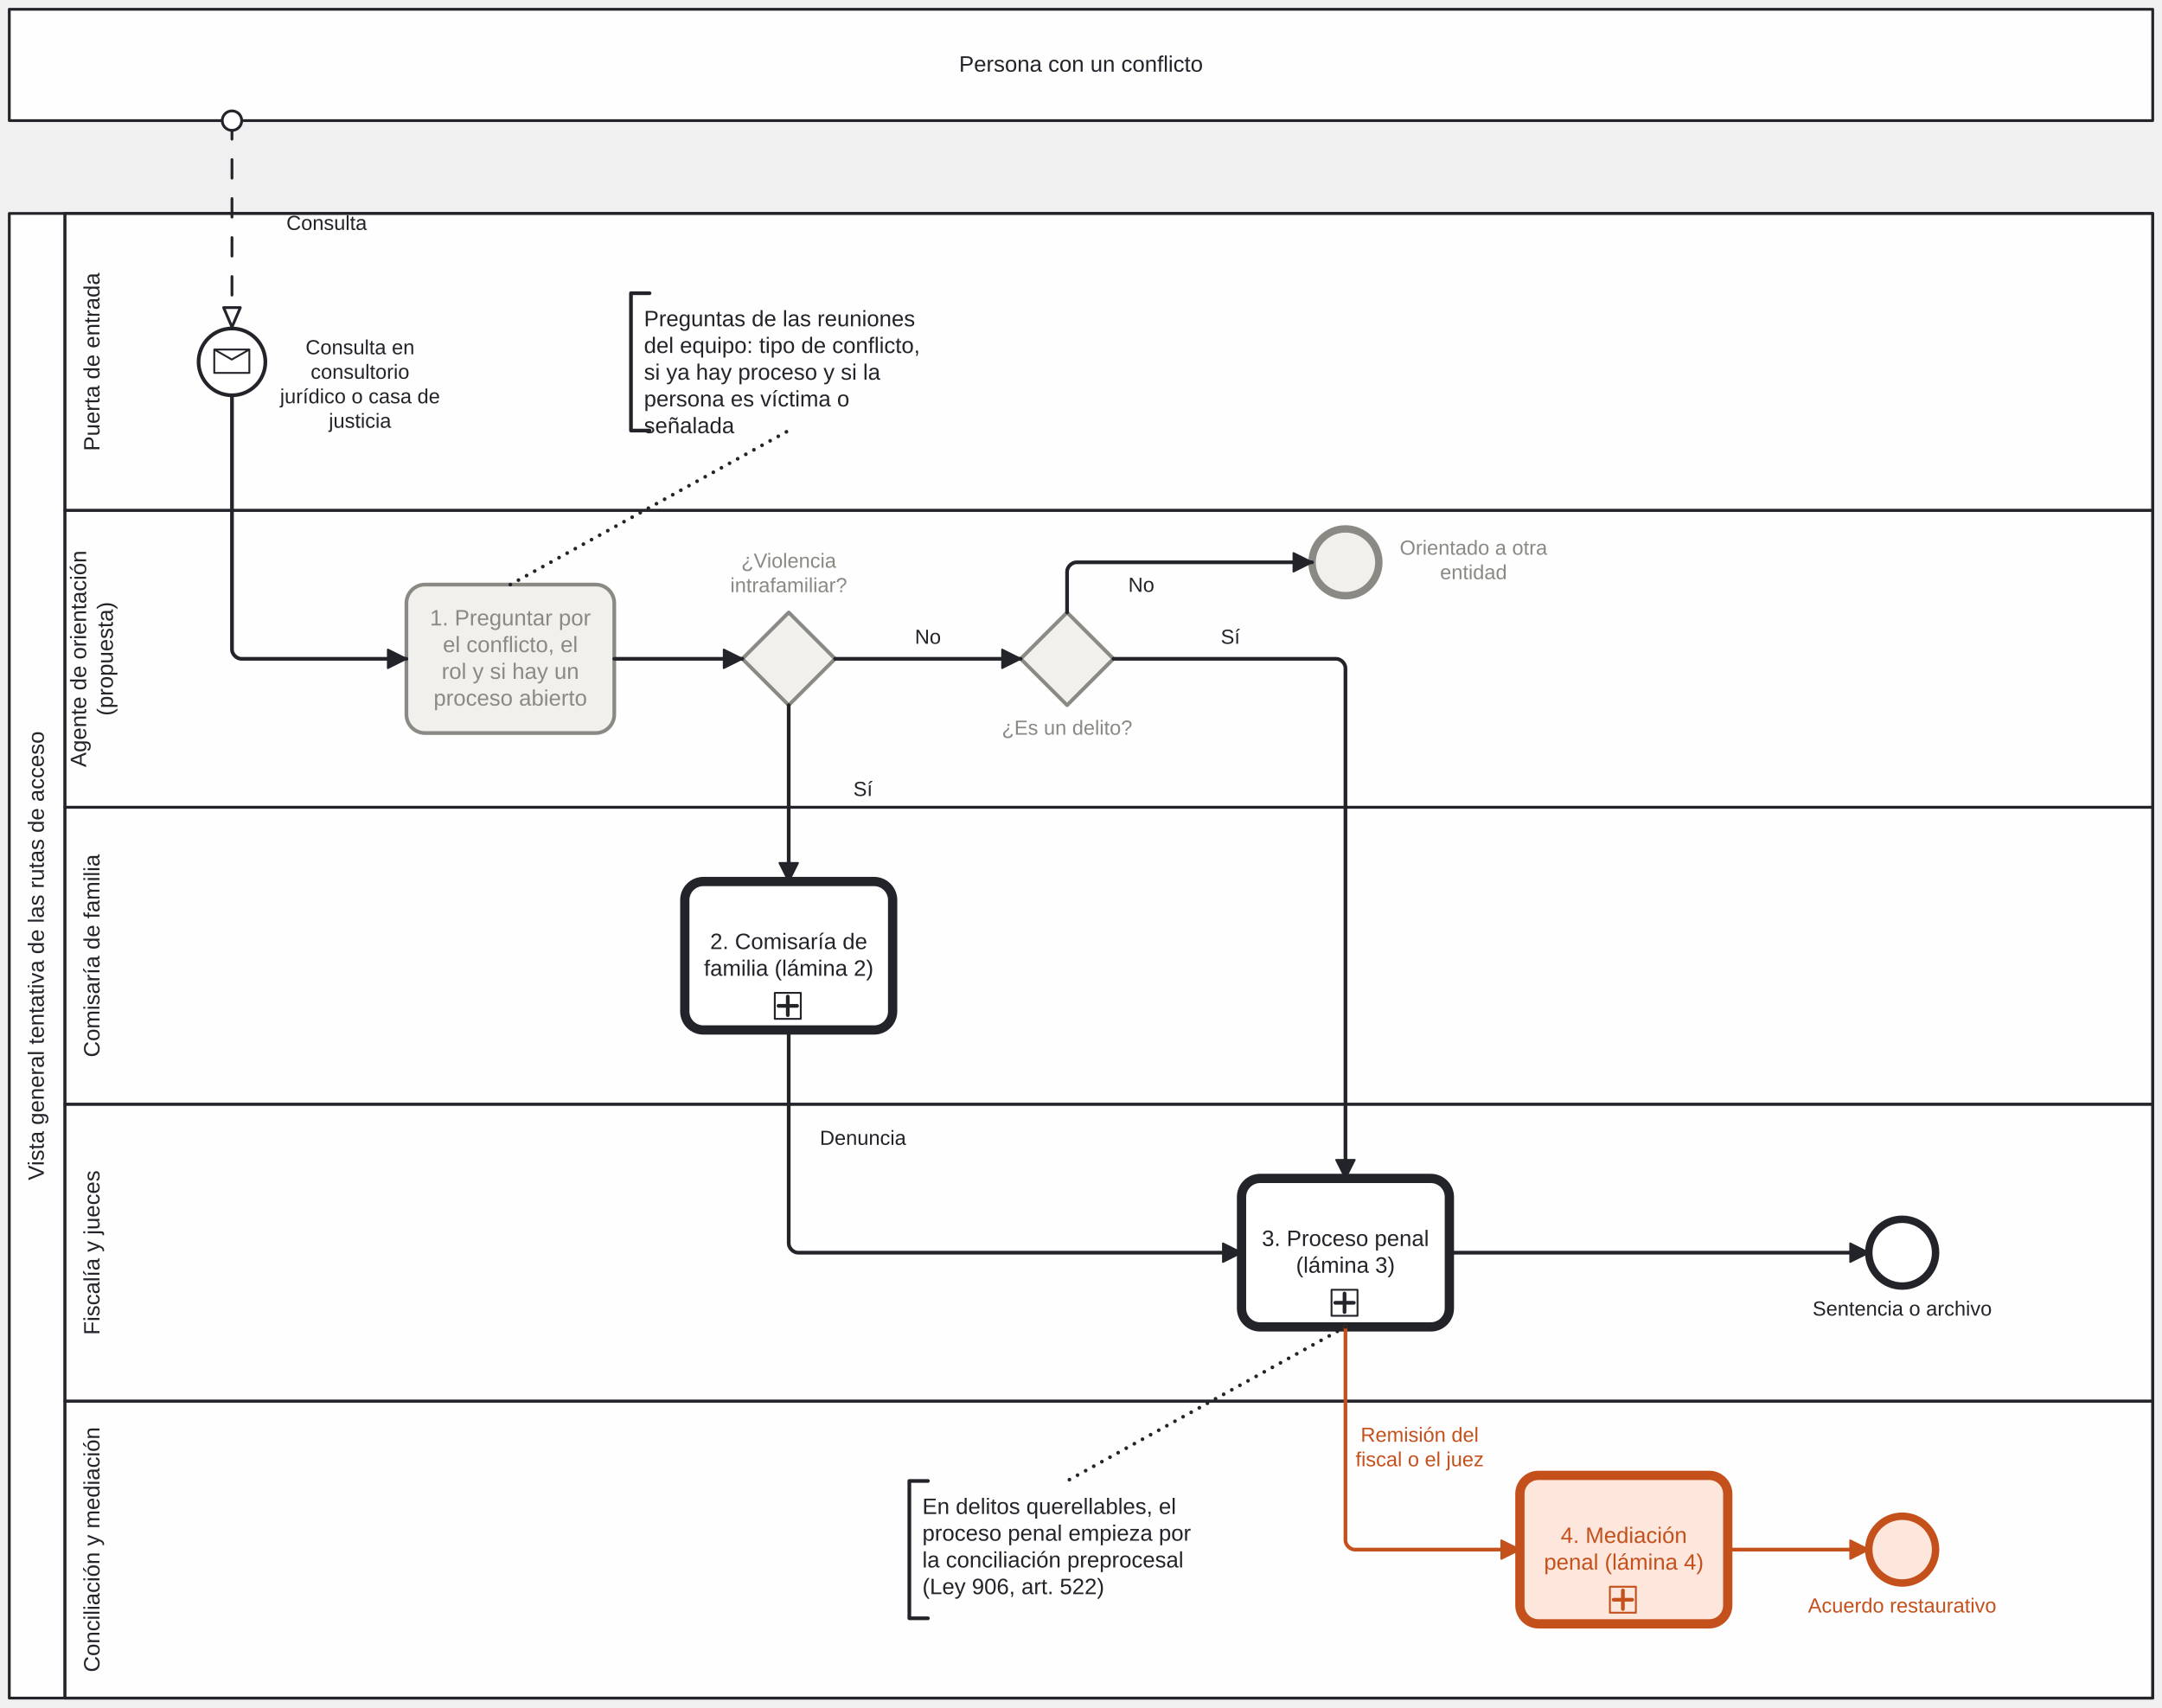
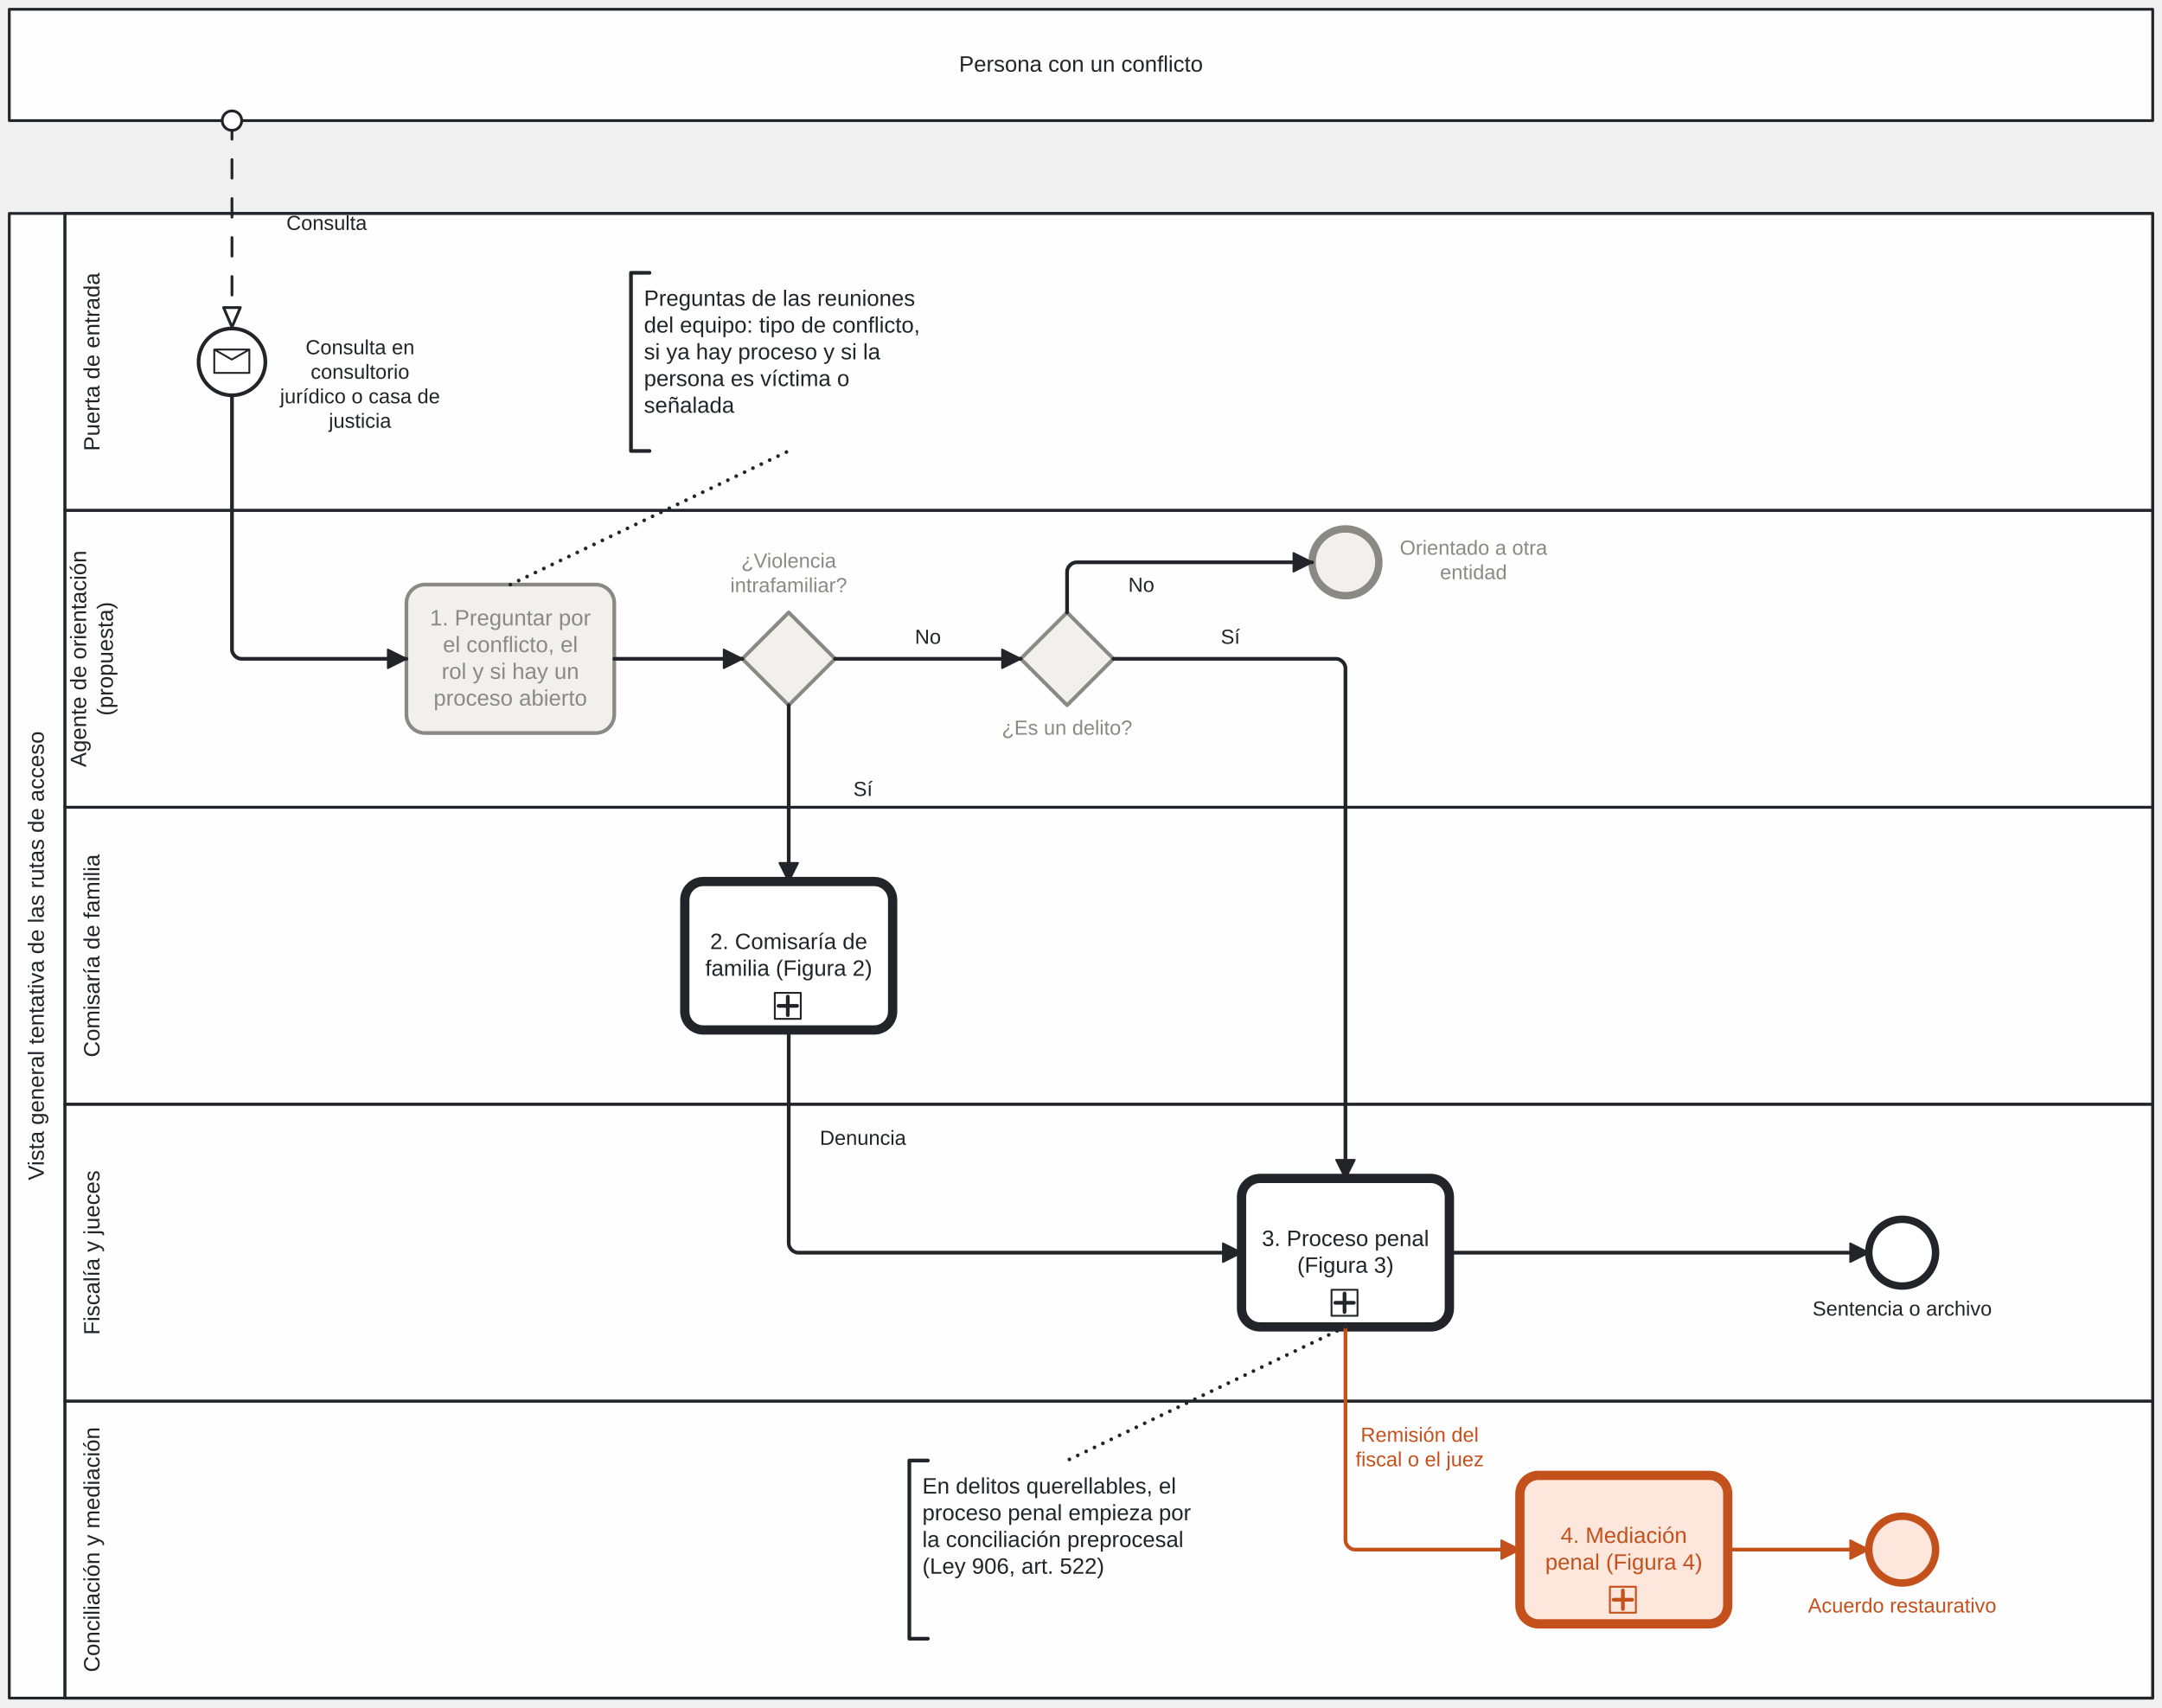
<svg xmlns="http://www.w3.org/2000/svg" width="1165" height="920" viewBox="-5 -5 1165 920" version="1.1">
  <g class="djs-group">
    <g class="djs-element djs-shape" data-element-id="pool_p_vista_general" style="display: block;" transform="matrix(1 0 0 1 0 110)">
      <g class="djs-visual">
        <rect x="0" y="0" width="1155" height="800" rx="0" ry="0" style="stroke-linecap: round; stroke-linejoin: round; stroke: rgb(34, 36, 42); stroke-width: 1.5px; fill: white; fill-opacity: 0.95;" />
        <path style="fill: none; stroke-linecap: round; stroke-linejoin: round; stroke: rgb(34, 36, 42); stroke-width: 1.5px;" d="M30,0L30,800" />
        <text lineHeight="1.2" class="djs-label" style="font-family: Arial, sans-serif; font-size: 12px; font-weight: normal; fill: rgb(34, 36, 42);" transform="matrix(-1.83697e-16 -1 1 -1.83697e-16 0 800)">
          <tspan x="279.036" y="18.6">Vista general tentativa de las rutas de acceso</tspan>
        </text>
      </g>
      <rect class="djs-hit djs-hit-all" x="0" y="0" width="1155" height="800" style="fill: none; stroke-opacity: 0; stroke: white; stroke-width: 15px;" />
    </g>
    <g class="djs-children">
      <g class="djs-group">
        <g class="djs-element djs-shape" data-element-id="lane_con" style="display: block;" transform="matrix(1 0 0 1 30 750)">
          <g class="djs-visual">
            <rect x="0" y="0" width="1125" height="160" rx="0" ry="0" style="stroke-linecap: round; stroke-linejoin: round; stroke: rgb(34, 36, 42); stroke-width: 1.5px; fill: white; fill-opacity: 0.25;" />
            <text lineHeight="1.2" class="djs-label" style="font-family: Arial, sans-serif; font-size: 12px; font-weight: normal; fill: rgb(34, 36, 42);" transform="matrix(-1.83697e-16 -1 1 -1.83697e-16 0 160)">
              <tspan x="13.968" y="18.6">Conciliación y mediación</tspan>
            </text>
          </g>
          <rect class="djs-hit djs-hit-all" x="0" y="0" width="1125" height="160" style="fill: none; stroke-opacity: 0; stroke: white; stroke-width: 15px;" />
        </g>
      </g>
      <g class="djs-group">
        <g class="djs-element djs-shape" data-element-id="lane_fis" style="display: block;" transform="matrix(1 0 0 1 30 590)">
          <g class="djs-visual">
            <rect x="0" y="0" width="1125" height="160" rx="0" ry="0" style="stroke-linecap: round; stroke-linejoin: round; stroke: rgb(34, 36, 42); stroke-width: 1.5px; fill: white; fill-opacity: 0.25;" />
            <text lineHeight="1.2" class="djs-label" style="font-family: Arial, sans-serif; font-size: 12px; font-weight: normal; fill: rgb(34, 36, 42);" transform="matrix(-1.83697e-16 -1 1 -1.83697e-16 0 160)">
              <tspan x="35.65" y="18.6">Fiscalía y jueces</tspan>
            </text>
          </g>
          <rect class="djs-hit djs-hit-all" x="0" y="0" width="1125" height="160" style="fill: none; stroke-opacity: 0; stroke: white; stroke-width: 15px;" />
        </g>
      </g>
      <g class="djs-group">
        <g class="djs-element djs-shape" data-element-id="lane_com" style="display: block;" transform="matrix(1 0 0 1 30 430)">
          <g class="djs-visual">
            <rect x="0" y="0" width="1125" height="160" rx="0" ry="0" style="stroke-linecap: round; stroke-linejoin: round; stroke: rgb(34, 36, 42); stroke-width: 1.5px; fill: white; fill-opacity: 0.25;" />
            <text lineHeight="1.2" class="djs-label" style="font-family: Arial, sans-serif; font-size: 12px; font-weight: normal; fill: rgb(34, 36, 42);" transform="matrix(-1.83697e-16 -1 1 -1.83697e-16 0 160)">
              <tspan x="25.314" y="18.6">Comisaría de familia</tspan>
            </text>
          </g>
          <rect class="djs-hit djs-hit-all" x="0" y="0" width="1125" height="160" style="fill: none; stroke-opacity: 0; stroke: white; stroke-width: 15px;" />
        </g>
      </g>
      <g class="djs-group">
        <g class="djs-element djs-shape" data-element-id="lane_age" style="display: block;" transform="matrix(1 0 0 1 30 270)">
          <g class="djs-visual">
            <rect x="0" y="0" width="1125" height="160" rx="0" ry="0" style="stroke-linecap: round; stroke-linejoin: round; stroke: rgb(34, 36, 42); stroke-width: 1.5px; fill: white; fill-opacity: 0.25;" />
            <text lineHeight="1.2" class="djs-label" style="font-family: Arial, sans-serif; font-size: 12px; font-weight: normal; fill: rgb(34, 36, 42);" transform="matrix(-1.83697e-16 -1 1 -1.83697e-16 0 160)">
              <tspan x="21.623" y="11.4">Agente de orientación </tspan>
              <tspan x="49.317" y="25.8">(propuesta)</tspan>
            </text>
          </g>
          <rect class="djs-hit djs-hit-all" x="0" y="0" width="1125" height="160" style="fill: none; stroke-opacity: 0; stroke: white; stroke-width: 15px;" />
        </g>
      </g>
      <g class="djs-group">
        <g class="djs-element djs-shape" data-element-id="lane_pue" style="display: block;" transform="matrix(1 0 0 1 30 110)">
          <g class="djs-visual">
            <rect x="0" y="0" width="1125" height="160" rx="0" ry="0" style="stroke-linecap: round; stroke-linejoin: round; stroke: rgb(34, 36, 42); stroke-width: 1.5px; fill: white; fill-opacity: 0.25;" />
            <text lineHeight="1.2" class="djs-label" style="font-family: Arial, sans-serif; font-size: 12px; font-weight: normal; fill: rgb(34, 36, 42);" transform="matrix(-1.83697e-16 -1 1 -1.83697e-16 0 160)">
              <tspan x="31.965" y="18.6">Puerta de entrada</tspan>
            </text>
          </g>
          <rect class="djs-hit djs-hit-all" x="0" y="0" width="1125" height="160" style="fill: none; stroke-opacity: 0; stroke: white; stroke-width: 15px;" />
        </g>
      </g>
      <g class="djs-group">
        <g class="djs-element djs-shape" data-element-id="inicio" style="display: block;" transform="matrix(1 0 0 1 102 172)">
          <g class="djs-visual">
            <circle cx="18" cy="18" r="18" style="stroke-linecap: round; stroke-linejoin: round; stroke: rgb(34, 36, 42); stroke-width: 2px; fill: white; fill-opacity: 0.95;" />
            <path d="m 8.46,11.34 l 0,12.6 l 18.9,0 l 0,-12.6 z l 9.45,5.4 l 9.45,-5.4" style="fill: white; stroke-linecap: round; stroke-linejoin: round; stroke: rgb(34, 36, 42); stroke-width: 1px;" />
          </g>
          <rect class="djs-hit djs-hit-all" x="0" y="0" width="36" height="36" style="fill: none; stroke-opacity: 0; stroke: white; stroke-width: 15px;" />
        </g>
      </g>
      <g class="djs-group">
        <g class="djs-element djs-shape" data-element-id="inicio_label" style="display: block;" transform="matrix(1 0 0 1 144 176)">
          <g class="djs-visual">
            <text lineHeight="1.2" class="djs-label" style="font-family: Arial, sans-serif; font-size: 11px; font-weight: normal; fill: rgb(34, 36, 42);">
              <tspan x="15.647" y="9.9">Consulta en </tspan>
              <tspan x="18.402" y="23.1">consultorio </tspan>
              <tspan x="1.892" y="36.3">jurídico o casa de </tspan>
              <tspan x="28.188" y="49.5">justicia</tspan>
            </text>
          </g>
          <rect class="djs-hit djs-hit-all" x="0" y="0" width="90" height="53" style="fill: none; stroke-opacity: 0; stroke: white; stroke-width: 15px;" />
        </g>
      </g>
      <g class="djs-group">
        <g class="djs-element djs-shape" data-element-id="a1" style="display: block;" transform="matrix(1 0 0 1 214 310)">
          <g class="djs-visual">
            <rect x="0" y="0" width="112" height="80" rx="10" ry="10" style="stroke-linecap: round; stroke-linejoin: round; stroke: rgb(138, 137, 132); stroke-width: 2px; fill: rgb(241, 240, 236); fill-opacity: 0.95;" />
            <text lineHeight="1.2" class="djs-label" style="font-family: Arial, sans-serif; font-size: 12px; font-weight: normal; fill: rgb(138, 137, 132);">
              <tspan x="12.641" y="22">1. Preguntar por </tspan>
              <tspan x="19.648" y="36.4">el conflicto, el </tspan>
              <tspan x="18.983" y="50.8">rol y si hay un </tspan>
              <tspan x="14.642" y="65.2">proceso abierto</tspan>
            </text>
          </g>
          <rect class="djs-hit djs-hit-all" x="0" y="0" width="112" height="80" style="fill: none; stroke-opacity: 0; stroke: white; stroke-width: 15px;" />
        </g>
      </g>
      <g class="djs-group">
        <g class="djs-element djs-shape" data-element-id="gB" style="display: block;" transform="matrix(1 0 0 1 395 325)">
          <g class="djs-visual">
            <polygon points="25,0 50,25 25,50 0,25" style="stroke-linecap: round; stroke-linejoin: round; stroke: rgb(138, 137, 132); stroke-width: 2px; fill: rgb(241, 240, 236); fill-opacity: 0.95;" />
          </g>
          <rect class="djs-hit djs-hit-all" x="0" y="0" width="50" height="50" style="fill: none; stroke-opacity: 0; stroke: white; stroke-width: 15px;" />
        </g>
      </g>
      <g class="djs-group">
        <g class="djs-element djs-shape" data-element-id="gB_label" style="display: block;" transform="matrix(1 0 0 1 365 291)">
          <g class="djs-visual">
            <text lineHeight="1.2" class="djs-label" style="font-family: Arial, sans-serif; font-size: 11px; font-weight: normal; fill: rgb(138, 137, 132);">
              <tspan x="29.42" y="9.9">¿Violencia </tspan>
              <tspan x="23.517" y="23.1">intrafamiliar?</tspan>
            </text>
          </g>
          <rect class="djs-hit djs-hit-all" x="0" y="0" width="110" height="27" style="fill: none; stroke-opacity: 0; stroke: white; stroke-width: 15px;" />
        </g>
      </g>
      <g class="djs-group">
        <g class="djs-element djs-shape" data-element-id="gC" style="display: block;" transform="matrix(1 0 0 1 545 325)">
          <g class="djs-visual">
            <polygon points="25,0 50,25 25,50 0,25" style="stroke-linecap: round; stroke-linejoin: round; stroke: rgb(138, 137, 132); stroke-width: 2px; fill: rgb(241, 240, 236); fill-opacity: 0.95;" />
          </g>
          <rect class="djs-hit djs-hit-all" x="0" y="0" width="50" height="50" style="fill: none; stroke-opacity: 0; stroke: white; stroke-width: 15px;" />
        </g>
      </g>
      <g class="djs-group">
        <g class="djs-element djs-shape" data-element-id="gC_label" style="display: block;" transform="matrix(1 0 0 1 515 381)">
          <g class="djs-visual">
            <text lineHeight="1.2" class="djs-label" style="font-family: Arial, sans-serif; font-size: 11px; font-weight: normal; fill: rgb(138, 137, 132);">
              <tspan x="19.841" y="9.9">¿Es un delito?</tspan>
            </text>
          </g>
          <rect class="djs-hit djs-hit-all" x="0" y="0" width="110" height="14" style="fill: none; stroke-opacity: 0; stroke: white; stroke-width: 15px;" />
        </g>
      </g>
      <g class="djs-group">
        <g class="djs-element djs-shape" data-element-id="fin_o" style="display: block;" transform="matrix(1 0 0 1 702 280)">
          <g class="djs-visual">
            <circle cx="18" cy="18" r="18" style="stroke-linecap: round; stroke-linejoin: round; stroke: rgb(138, 137, 132); stroke-width: 4px; fill: rgb(241, 240, 236); fill-opacity: 0.95;" />
          </g>
          <rect class="djs-hit djs-hit-all" x="0" y="0" width="36" height="36" style="fill: none; stroke-opacity: 0; stroke: white; stroke-width: 15px;" />
        </g>
      </g>
      <g class="djs-group">
        <g class="djs-element djs-shape" data-element-id="fin_o_label" style="display: block;" transform="matrix(1 0 0 1 744 284)">
          <g class="djs-visual">
            <text lineHeight="1.2" class="djs-label" style="font-family: Arial, sans-serif; font-size: 11px; font-weight: normal; fill: rgb(138, 137, 132);">
              <tspan x="5.254" y="9.9">Orientado a otra </tspan>
              <tspan x="26.956" y="23.1">entidad</tspan>
            </text>
          </g>
          <rect class="djs-hit djs-hit-all" x="0" y="0" width="90" height="27" style="fill: none; stroke-opacity: 0; stroke: white; stroke-width: 15px;" />
        </g>
      </g>
      <g class="djs-group">
        <g class="djs-element djs-shape" data-element-id="cC" style="display: block;" transform="matrix(1 0 0 1 364 470)">
          <g class="djs-visual">
            <rect x="0" y="0" width="112" height="80" rx="10" ry="10" style="stroke-linecap: round; stroke-linejoin: round; stroke: rgb(34, 36, 42); stroke-width: 5px; fill: white; fill-opacity: 0.95;" />
            <text lineHeight="1.2" class="djs-label" style="font-family: Arial, sans-serif; font-size: 12px; font-weight: normal; fill: rgb(34, 36, 42);">
              <tspan x="13.648" y="36.4">2. Comisaría de </tspan>
-               <tspan x="10.32" y="50.8">familia (lámina 2)</tspan>
+               <tspan x="10.988" y="50.8">familia (Figura 2)</tspan>
            </text>
            <rect x="0" y="0" width="14" height="14" rx="0" ry="0" style="stroke-linecap: round; stroke-linejoin: round; stroke: rgb(34, 36, 42); stroke-width: 1px; fill: white;" transform="matrix(1 0 0 1 48.5 60)" />
            <path data-marker="sub-process" d="m48.5,60 m 7,2 l 0,10 m -5,-5 l 10,0" style="fill: white; stroke-linecap: round; stroke-linejoin: round; stroke: rgb(34, 36, 42); stroke-width: 2px;" />
          </g>
          <rect class="djs-hit djs-hit-all" x="0" y="0" width="112" height="80" style="fill: none; stroke-opacity: 0; stroke: white; stroke-width: 15px;" />
        </g>
      </g>
      <g class="djs-group">
        <g class="djs-element djs-shape" data-element-id="cP" style="display: block;" transform="matrix(1 0 0 1 664 630)">
          <g class="djs-visual">
            <rect x="0" y="0" width="112" height="80" rx="10" ry="10" style="stroke-linecap: round; stroke-linejoin: round; stroke: rgb(34, 36, 42); stroke-width: 5px; fill: white; fill-opacity: 0.95;" />
            <text lineHeight="1.2" class="djs-label" style="font-family: Arial, sans-serif; font-size: 12px; font-weight: normal; fill: rgb(34, 36, 42);">
              <tspan x="10.971" y="36.4">3. Proceso penal </tspan>
-               <tspan x="29.325" y="50.8">(lámina 3)</tspan>
+               <tspan x="29.993" y="50.8">(Figura 3)</tspan>
            </text>
            <rect x="0" y="0" width="14" height="14" rx="0" ry="0" style="stroke-linecap: round; stroke-linejoin: round; stroke: rgb(34, 36, 42); stroke-width: 1px; fill: white;" transform="matrix(1 0 0 1 48.5 60)" />
            <path data-marker="sub-process" d="m48.5,60 m 7,2 l 0,10 m -5,-5 l 10,0" style="fill: white; stroke-linecap: round; stroke-linejoin: round; stroke: rgb(34, 36, 42); stroke-width: 2px;" />
          </g>
          <rect class="djs-hit djs-hit-all" x="0" y="0" width="112" height="80" style="fill: none; stroke-opacity: 0; stroke: white; stroke-width: 15px;" />
        </g>
      </g>
      <g class="djs-group">
        <g class="djs-element djs-shape" data-element-id="cM" style="display: block;" transform="matrix(1 0 0 1 814 790)">
          <g class="djs-visual">
            <rect x="0" y="0" width="112" height="80" rx="10" ry="10" style="stroke-linecap: round; stroke-linejoin: round; stroke: rgb(196, 80, 28); stroke-width: 5px; fill: rgb(253, 230, 220); fill-opacity: 0.95;" />
            <text lineHeight="1.2" class="djs-label" style="font-family: Arial, sans-serif; font-size: 12px; font-weight: normal; fill: rgb(196, 80, 28);">
              <tspan x="21.98" y="36.4">4. Mediación </tspan>
-               <tspan x="12.978" y="50.8">penal (lámina 4)</tspan>
+               <tspan x="13.646" y="50.8">penal (Figura 4)</tspan>
            </text>
            <rect x="0" y="0" width="14" height="14" rx="0" ry="0" style="stroke-linecap: round; stroke-linejoin: round; stroke: rgb(196, 80, 28); stroke-width: 1px; fill: rgb(253, 230, 220);" transform="matrix(1 0 0 1 48.5 60)" />
            <path data-marker="sub-process" d="m48.5,60 m 7,2 l 0,10 m -5,-5 l 10,0" style="fill: rgb(253, 230, 220); stroke-linecap: round; stroke-linejoin: round; stroke: rgb(196, 80, 28); stroke-width: 2px;" />
          </g>
          <rect class="djs-hit djs-hit-all" x="0" y="0" width="112" height="80" style="fill: none; stroke-opacity: 0; stroke: white; stroke-width: 15px;" />
        </g>
      </g>
      <g class="djs-group">
        <g class="djs-element djs-shape" data-element-id="fin_p" style="display: block;" transform="matrix(1 0 0 1 1002 652)">
          <g class="djs-visual">
            <circle cx="18" cy="18" r="18" style="stroke-linecap: round; stroke-linejoin: round; stroke: rgb(34, 36, 42); stroke-width: 4px; fill: white; fill-opacity: 0.95;" />
          </g>
          <rect class="djs-hit djs-hit-all" x="0" y="0" width="36" height="36" style="fill: none; stroke-opacity: 0; stroke: white; stroke-width: 15px;" />
        </g>
      </g>
      <g class="djs-group">
        <g class="djs-element djs-shape" data-element-id="fin_p_label" style="display: block;" transform="matrix(1 0 0 1 965 694)">
          <g class="djs-visual">
            <text lineHeight="1.2" class="djs-label" style="font-family: Arial, sans-serif; font-size: 11px; font-weight: normal; fill: rgb(34, 36, 42);">
              <tspan x="6.692" y="9.9">Sentencia o archivo</tspan>
            </text>
          </g>
          <rect class="djs-hit djs-hit-all" x="0" y="0" width="110" height="14" style="fill: none; stroke-opacity: 0; stroke: white; stroke-width: 15px;" />
        </g>
      </g>
      <g class="djs-group">
        <g class="djs-element djs-shape" data-element-id="fin_m" style="display: block;" transform="matrix(1 0 0 1 1002 812)">
          <g class="djs-visual">
            <circle cx="18" cy="18" r="18" style="stroke-linecap: round; stroke-linejoin: round; stroke: rgb(196, 80, 28); stroke-width: 4px; fill: rgb(253, 230, 220); fill-opacity: 0.95;" />
          </g>
          <rect class="djs-hit djs-hit-all" x="0" y="0" width="36" height="36" style="fill: none; stroke-opacity: 0; stroke: white; stroke-width: 15px;" />
        </g>
      </g>
      <g class="djs-group">
        <g class="djs-element djs-shape" data-element-id="fin_m_label" style="display: block;" transform="matrix(1 0 0 1 965 854)">
          <g class="djs-visual">
            <text lineHeight="1.2" class="djs-label" style="font-family: Arial, sans-serif; font-size: 11px; font-weight: normal; fill: rgb(196, 80, 28);">
              <tspan x="4.251" y="9.9">Acuerdo restaurativo</tspan>
            </text>
          </g>
          <rect class="djs-hit djs-hit-all" x="0" y="0" width="110" height="14" style="fill: none; stroke-opacity: 0; stroke: white; stroke-width: 15px;" />
        </g>
      </g>
      <g class="djs-group">
-         <g class="djs-element djs-shape" data-element-id="n_q" style="display: block;" transform="matrix(1 0 0 1 485 793)">
-           <g class="djs-visual">
-             <rect x="0" y="0" width="170" height="74" rx="0" ry="0" style="stroke-linecap: round; stroke-linejoin: round; stroke: none; stroke-width: 2px; fill: none;" />
-             <path d="m 0, 0 m 10,0 l -10,0 l 0,74 l 10,0" style="fill: none; stroke-linecap: round; stroke-linejoin: round; stroke: rgb(34, 36, 42); stroke-width: 2px;" />
+         <g class="djs-element djs-shape" data-element-id="n_q" style="display: block;" transform="matrix(1 0 0 1 485 782)">
+           <g class="djs-visual">
+             <rect x="0" y="0" width="170" height="96" rx="0" ry="0" style="stroke-linecap: round; stroke-linejoin: round; stroke: none; stroke-width: 2px; fill: none;" />
+             <path d="m 0, 0 m 10,0 l -10,0 l 0,96 l 10,0" style="fill: none; stroke-linecap: round; stroke-linejoin: round; stroke: rgb(34, 36, 42); stroke-width: 2px;" />
            <text lineHeight="1.2" class="djs-label" style="font-family: Arial, sans-serif; font-size: 12px; font-weight: normal; fill: rgb(34, 36, 42);">
              <tspan x="7" y="17.8">En delitos querellables, el </tspan>
              <tspan x="7" y="32.2">proceso penal empieza por </tspan>
              <tspan x="7" y="46.6">la conciliación preprocesal </tspan>
              <tspan x="7" y="61">(Ley 906, art. 522)</tspan>
            </text>
          </g>
-           <rect class="djs-hit djs-hit-all" x="0" y="0" width="170" height="74" style="fill: none; stroke-opacity: 0; stroke: white; stroke-width: 15px;" />
-         </g>
-       </g>
-       <g class="djs-group">
-         <g class="djs-element djs-shape" data-element-id="n_a" style="display: block;" transform="matrix(1 0 0 1 335 153)">
-           <g class="djs-visual">
-             <rect x="0" y="0" width="170" height="74" rx="0" ry="0" style="stroke-linecap: round; stroke-linejoin: round; stroke: none; stroke-width: 2px; fill: none;" />
-             <path d="m 0, 0 m 10,0 l -10,0 l 0,74 l 10,0" style="fill: none; stroke-linecap: round; stroke-linejoin: round; stroke: rgb(34, 36, 42); stroke-width: 2px;" />
+           <rect class="djs-hit djs-hit-all" x="0" y="0" width="170" height="96" style="fill: none; stroke-opacity: 0; stroke: white; stroke-width: 15px;" />
+         </g>
+       </g>
+       <g class="djs-group">
+         <g class="djs-element djs-shape" data-element-id="n_a" style="display: block;" transform="matrix(1 0 0 1 335 142)">
+           <g class="djs-visual">
+             <rect x="0" y="0" width="170" height="96" rx="0" ry="0" style="stroke-linecap: round; stroke-linejoin: round; stroke: none; stroke-width: 2px; fill: none;" />
+             <path d="m 0, 0 m 10,0 l -10,0 l 0,96 l 10,0" style="fill: none; stroke-linecap: round; stroke-linejoin: round; stroke: rgb(34, 36, 42); stroke-width: 2px;" />
            <text lineHeight="1.2" class="djs-label" style="font-family: Arial, sans-serif; font-size: 12px; font-weight: normal; fill: rgb(34, 36, 42);">
              <tspan x="7" y="17.8">Preguntas de las reuniones </tspan>
              <tspan x="7" y="32.2">del equipo: tipo de conflicto,</tspan>
              <tspan x="7" y="46.6">si ya hay proceso y si la </tspan>
              <tspan x="7" y="61">persona es víctima o </tspan>
              <tspan x="7" y="75.4">señalada</tspan>
            </text>
          </g>
-           <rect class="djs-hit djs-hit-all" x="0" y="0" width="170" height="74" style="fill: none; stroke-opacity: 0; stroke: white; stroke-width: 15px;" />
+           <rect class="djs-hit djs-hit-all" x="0" y="0" width="170" height="96" style="fill: none; stroke-opacity: 0; stroke: white; stroke-width: 15px;" />
        </g>
      </g>
      <g class="djs-group">
        <g class="djs-element djs-connection" data-element-id="f0" style="display: block;">
          <g class="djs-visual">
            <defs>
-               <marker id="marker-czuy5euzeh09j84hidsyk0aw2" viewBox="0 0 20 20" refX="11" refY="10" markerWidth="10" markerHeight="10" orient="auto">
-                 <path d="M 1 5 L 11 10 L 1 15 Z" style="stroke-linecap: round; stroke-linejoin: round; stroke: rgb(34, 36, 42); stroke-width: 1px; fill: rgb(34, 36, 42);" />
-               </marker>
-             </defs>
-             <path data-corner-radius="5" style="fill: none; stroke-linecap: round; stroke-linejoin: round; stroke: rgb(34, 36, 42); stroke-width: 2px; marker-end: url('#marker-czuy5euzeh09j84hidsyk0aw2');" d="M120,208L120,345C120,347.5,122.5,350,125,350L214,350" />
+               <marker id="marker-2l4gfhdkvfcnahlnqu1kxc4bq" viewBox="0 0 20 20" refX="11" refY="10" markerWidth="10" markerHeight="10" orient="auto">
+                 <path d="M 1 5 L 11 10 L 1 15 Z" style="stroke-linecap: round; stroke-linejoin: round; stroke: rgb(34, 36, 42); stroke-width: 1px; fill: rgb(34, 36, 42);" />
+               </marker>
+             </defs>
+             <path data-corner-radius="5" style="fill: none; stroke-linecap: round; stroke-linejoin: round; stroke: rgb(34, 36, 42); stroke-width: 2px; marker-end: url('#marker-2l4gfhdkvfcnahlnqu1kxc4bq');" d="M120,208L120,345C120,347.5,122.5,350,125,350L214,350" />
          </g>
          <path d="M120,208L120,350L214,350" class="djs-hit djs-hit-stroke" style="fill: none; stroke-opacity: 0; stroke: white; stroke-width: 15px;" />
        </g>
      </g>
      <g class="djs-group">
        <g class="djs-element djs-connection" data-element-id="f1" style="display: block;">
          <g class="djs-visual">
            <defs>
-               <marker id="marker-auekixrml1vv0jciwd1qv0zfv" viewBox="0 0 20 20" refX="11" refY="10" markerWidth="10" markerHeight="10" orient="auto">
-                 <path d="M 1 5 L 11 10 L 1 15 Z" style="stroke-linecap: round; stroke-linejoin: round; stroke: rgb(34, 36, 42); stroke-width: 1px; fill: rgb(34, 36, 42);" />
-               </marker>
-             </defs>
-             <path data-corner-radius="5" style="fill: none; stroke-linecap: round; stroke-linejoin: round; stroke: rgb(34, 36, 42); stroke-width: 2px; marker-end: url('#marker-auekixrml1vv0jciwd1qv0zfv');" d="M326,350L395,350" />
+               <marker id="marker-0ilt94ejau5pxys6xzc23wx2t" viewBox="0 0 20 20" refX="11" refY="10" markerWidth="10" markerHeight="10" orient="auto">
+                 <path d="M 1 5 L 11 10 L 1 15 Z" style="stroke-linecap: round; stroke-linejoin: round; stroke: rgb(34, 36, 42); stroke-width: 1px; fill: rgb(34, 36, 42);" />
+               </marker>
+             </defs>
+             <path data-corner-radius="5" style="fill: none; stroke-linecap: round; stroke-linejoin: round; stroke: rgb(34, 36, 42); stroke-width: 2px; marker-end: url('#marker-0ilt94ejau5pxys6xzc23wx2t');" d="M326,350L395,350" />
          </g>
          <path d="M326,350L395,350" class="djs-hit djs-hit-stroke" style="fill: none; stroke-opacity: 0; stroke: white; stroke-width: 15px;" />
        </g>
      </g>
      <g class="djs-group">
        <g class="djs-element djs-connection" data-element-id="f2" style="display: block;">
          <g class="djs-visual">
            <defs>
-               <marker id="marker-90wu5zam86gi3jy3n5jnoo3ia" viewBox="0 0 20 20" refX="11" refY="10" markerWidth="10" markerHeight="10" orient="auto">
-                 <path d="M 1 5 L 11 10 L 1 15 Z" style="stroke-linecap: round; stroke-linejoin: round; stroke: rgb(34, 36, 42); stroke-width: 1px; fill: rgb(34, 36, 42);" />
-               </marker>
-             </defs>
-             <path data-corner-radius="5" style="fill: none; stroke-linecap: round; stroke-linejoin: round; stroke: rgb(34, 36, 42); stroke-width: 2px; marker-end: url('#marker-90wu5zam86gi3jy3n5jnoo3ia');" d="M420,375L420,470" />
+               <marker id="marker-ad2vd825s93u5ajgt34x7w1nt" viewBox="0 0 20 20" refX="11" refY="10" markerWidth="10" markerHeight="10" orient="auto">
+                 <path d="M 1 5 L 11 10 L 1 15 Z" style="stroke-linecap: round; stroke-linejoin: round; stroke: rgb(34, 36, 42); stroke-width: 1px; fill: rgb(34, 36, 42);" />
+               </marker>
+             </defs>
+             <path data-corner-radius="5" style="fill: none; stroke-linecap: round; stroke-linejoin: round; stroke: rgb(34, 36, 42); stroke-width: 2px; marker-end: url('#marker-ad2vd825s93u5ajgt34x7w1nt');" d="M420,375L420,470" />
          </g>
          <path d="M420,375L420,470" class="djs-hit djs-hit-stroke" style="fill: none; stroke-opacity: 0; stroke: white; stroke-width: 15px;" />
        </g>
      </g>
      <g class="djs-group">
        <g class="djs-element djs-shape" data-element-id="f2_label" style="display: block;" transform="matrix(1 0 0 1 425 414)">
          <g class="djs-visual">
            <text lineHeight="1.2" class="djs-label" style="font-family: Arial, sans-serif; font-size: 11px; font-weight: normal; fill: rgb(34, 36, 42);">
              <tspan x="29.803" y="9.9">Sí</tspan>
            </text>
          </g>
          <rect class="djs-hit djs-hit-all" x="0" y="0" width="70" height="14" style="fill: none; stroke-opacity: 0; stroke: white; stroke-width: 15px;" />
        </g>
      </g>
      <g class="djs-group">
        <g class="djs-element djs-connection" data-element-id="f3" style="display: block;">
          <g class="djs-visual">
            <defs>
-               <marker id="marker-534kiu18ve836niv6666lma0k" viewBox="0 0 20 20" refX="11" refY="10" markerWidth="10" markerHeight="10" orient="auto">
-                 <path d="M 1 5 L 11 10 L 1 15 Z" style="stroke-linecap: round; stroke-linejoin: round; stroke: rgb(34, 36, 42); stroke-width: 1px; fill: rgb(34, 36, 42);" />
-               </marker>
-             </defs>
-             <path data-corner-radius="5" style="fill: none; stroke-linecap: round; stroke-linejoin: round; stroke: rgb(34, 36, 42); stroke-width: 2px; marker-end: url('#marker-534kiu18ve836niv6666lma0k');" d="M445,350L545,350" />
+               <marker id="marker-0f17lg9akvat8g9y2xrpy0t3a" viewBox="0 0 20 20" refX="11" refY="10" markerWidth="10" markerHeight="10" orient="auto">
+                 <path d="M 1 5 L 11 10 L 1 15 Z" style="stroke-linecap: round; stroke-linejoin: round; stroke: rgb(34, 36, 42); stroke-width: 1px; fill: rgb(34, 36, 42);" />
+               </marker>
+             </defs>
+             <path data-corner-radius="5" style="fill: none; stroke-linecap: round; stroke-linejoin: round; stroke: rgb(34, 36, 42); stroke-width: 2px; marker-end: url('#marker-0f17lg9akvat8g9y2xrpy0t3a');" d="M445,350L545,350" />
          </g>
          <path d="M445,350L545,350" class="djs-hit djs-hit-stroke" style="fill: none; stroke-opacity: 0; stroke: white; stroke-width: 15px;" />
        </g>
      </g>
      <g class="djs-group">
        <g class="djs-element djs-shape" data-element-id="f3_label" style="display: block;" transform="matrix(1 0 0 1 465 332)">
          <g class="djs-visual">
            <text lineHeight="1.2" class="djs-label" style="font-family: Arial, sans-serif; font-size: 11px; font-weight: normal; fill: rgb(34, 36, 42);">
              <tspan x="22.969" y="9.9">No</tspan>
            </text>
          </g>
          <rect class="djs-hit djs-hit-all" x="0" y="0" width="60" height="14" style="fill: none; stroke-opacity: 0; stroke: white; stroke-width: 15px;" />
        </g>
      </g>
      <g class="djs-group">
        <g class="djs-element djs-connection" data-element-id="f4" style="display: block;">
          <g class="djs-visual">
            <defs>
-               <marker id="marker-dq5m285prfcbyoz20c5cw4ktv" viewBox="0 0 20 20" refX="11" refY="10" markerWidth="10" markerHeight="10" orient="auto">
-                 <path d="M 1 5 L 11 10 L 1 15 Z" style="stroke-linecap: round; stroke-linejoin: round; stroke: rgb(34, 36, 42); stroke-width: 1px; fill: rgb(34, 36, 42);" />
-               </marker>
-             </defs>
-             <path data-corner-radius="5" style="fill: none; stroke-linecap: round; stroke-linejoin: round; stroke: rgb(34, 36, 42); stroke-width: 2px; marker-end: url('#marker-dq5m285prfcbyoz20c5cw4ktv');" d="M570,325L570,303C570,300.5,572.5,298,575,298L702,298" />
+               <marker id="marker-7vfn7mow2b1kh6m1rtpg2uuul" viewBox="0 0 20 20" refX="11" refY="10" markerWidth="10" markerHeight="10" orient="auto">
+                 <path d="M 1 5 L 11 10 L 1 15 Z" style="stroke-linecap: round; stroke-linejoin: round; stroke: rgb(34, 36, 42); stroke-width: 1px; fill: rgb(34, 36, 42);" />
+               </marker>
+             </defs>
+             <path data-corner-radius="5" style="fill: none; stroke-linecap: round; stroke-linejoin: round; stroke: rgb(34, 36, 42); stroke-width: 2px; marker-end: url('#marker-7vfn7mow2b1kh6m1rtpg2uuul');" d="M570,325L570,303C570,300.5,572.5,298,575,298L702,298" />
          </g>
          <path d="M570,325L570,298L702,298" class="djs-hit djs-hit-stroke" style="fill: none; stroke-opacity: 0; stroke: white; stroke-width: 15px;" />
        </g>
      </g>
      <g class="djs-group">
        <g class="djs-element djs-shape" data-element-id="f4_label" style="display: block;" transform="matrix(1 0 0 1 575 304)">
          <g class="djs-visual">
            <text lineHeight="1.2" class="djs-label" style="font-family: Arial, sans-serif; font-size: 11px; font-weight: normal; fill: rgb(34, 36, 42);">
              <tspan x="27.969" y="9.9">No</tspan>
            </text>
          </g>
          <rect class="djs-hit djs-hit-all" x="0" y="0" width="70" height="14" style="fill: none; stroke-opacity: 0; stroke: white; stroke-width: 15px;" />
        </g>
      </g>
      <g class="djs-group">
        <g class="djs-element djs-connection" data-element-id="f5" style="display: block;">
          <g class="djs-visual">
            <defs>
-               <marker id="marker-cliuab24k351ruuyvzuuf9g9n" viewBox="0 0 20 20" refX="11" refY="10" markerWidth="10" markerHeight="10" orient="auto">
-                 <path d="M 1 5 L 11 10 L 1 15 Z" style="stroke-linecap: round; stroke-linejoin: round; stroke: rgb(34, 36, 42); stroke-width: 1px; fill: rgb(34, 36, 42);" />
-               </marker>
-             </defs>
-             <path data-corner-radius="5" style="fill: none; stroke-linecap: round; stroke-linejoin: round; stroke: rgb(34, 36, 42); stroke-width: 2px; marker-end: url('#marker-cliuab24k351ruuyvzuuf9g9n');" d="M595,350L715,350C717.5,350,720,352.5,720,355L720,630" />
+               <marker id="marker-7naq3km2iq46opknzvtq4k61n" viewBox="0 0 20 20" refX="11" refY="10" markerWidth="10" markerHeight="10" orient="auto">
+                 <path d="M 1 5 L 11 10 L 1 15 Z" style="stroke-linecap: round; stroke-linejoin: round; stroke: rgb(34, 36, 42); stroke-width: 1px; fill: rgb(34, 36, 42);" />
+               </marker>
+             </defs>
+             <path data-corner-radius="5" style="fill: none; stroke-linecap: round; stroke-linejoin: round; stroke: rgb(34, 36, 42); stroke-width: 2px; marker-end: url('#marker-7naq3km2iq46opknzvtq4k61n');" d="M595,350L715,350C717.5,350,720,352.5,720,355L720,630" />
          </g>
          <path d="M595,350L720,350L720,630" class="djs-hit djs-hit-stroke" style="fill: none; stroke-opacity: 0; stroke: white; stroke-width: 15px;" />
        </g>
      </g>
      <g class="djs-group">
        <g class="djs-element djs-shape" data-element-id="f5_label" style="display: block;" transform="matrix(1 0 0 1 628 332)">
          <g class="djs-visual">
            <text lineHeight="1.2" class="djs-label" style="font-family: Arial, sans-serif; font-size: 11px; font-weight: normal; fill: rgb(34, 36, 42);">
              <tspan x="24.803" y="9.9">Sí</tspan>
            </text>
          </g>
          <rect class="djs-hit djs-hit-all" x="0" y="0" width="60" height="14" style="fill: none; stroke-opacity: 0; stroke: white; stroke-width: 15px;" />
        </g>
      </g>
      <g class="djs-group">
        <g class="djs-element djs-connection" data-element-id="f6" style="display: block;">
          <g class="djs-visual">
            <defs>
-               <marker id="marker-0gxolxne2joejfiyoli8ki5dn" viewBox="0 0 20 20" refX="11" refY="10" markerWidth="10" markerHeight="10" orient="auto">
-                 <path d="M 1 5 L 11 10 L 1 15 Z" style="stroke-linecap: round; stroke-linejoin: round; stroke: rgb(34, 36, 42); stroke-width: 1px; fill: rgb(34, 36, 42);" />
-               </marker>
-             </defs>
-             <path data-corner-radius="5" style="fill: none; stroke-linecap: round; stroke-linejoin: round; stroke: rgb(34, 36, 42); stroke-width: 2px; marker-end: url('#marker-0gxolxne2joejfiyoli8ki5dn');" d="M420,550L420,665C420,667.5,422.5,670,425,670L664,670" />
+               <marker id="marker-6o6768ftgledx58hvion6jd9q" viewBox="0 0 20 20" refX="11" refY="10" markerWidth="10" markerHeight="10" orient="auto">
+                 <path d="M 1 5 L 11 10 L 1 15 Z" style="stroke-linecap: round; stroke-linejoin: round; stroke: rgb(34, 36, 42); stroke-width: 1px; fill: rgb(34, 36, 42);" />
+               </marker>
+             </defs>
+             <path data-corner-radius="5" style="fill: none; stroke-linecap: round; stroke-linejoin: round; stroke: rgb(34, 36, 42); stroke-width: 2px; marker-end: url('#marker-6o6768ftgledx58hvion6jd9q');" d="M420,550L420,665C420,667.5,422.5,670,425,670L664,670" />
          </g>
          <path d="M420,550L420,670L664,670" class="djs-hit djs-hit-stroke" style="fill: none; stroke-opacity: 0; stroke: white; stroke-width: 15px;" />
        </g>
      </g>
      <g class="djs-group">
        <g class="djs-element djs-shape" data-element-id="f6_label" style="display: block;" transform="matrix(1 0 0 1 425 602)">
          <g class="djs-visual">
            <text lineHeight="1.2" class="djs-label" style="font-family: Arial, sans-serif; font-size: 11px; font-weight: normal; fill: rgb(34, 36, 42);">
              <tspan x="11.762" y="9.9">Denuncia</tspan>
            </text>
          </g>
          <rect class="djs-hit djs-hit-all" x="0" y="0" width="70" height="14" style="fill: none; stroke-opacity: 0; stroke: white; stroke-width: 15px;" />
        </g>
      </g>
      <g class="djs-group">
        <g class="djs-element djs-connection" data-element-id="f7" style="display: block;">
          <g class="djs-visual">
            <defs>
-               <marker id="marker-07gv991p133gqwzb9xo94w9mc" viewBox="0 0 20 20" refX="11" refY="10" markerWidth="10" markerHeight="10" orient="auto">
+               <marker id="marker-ezndhtq9bxc0n47waedfysrce" viewBox="0 0 20 20" refX="11" refY="10" markerWidth="10" markerHeight="10" orient="auto">
                <path d="M 1 5 L 11 10 L 1 15 Z" style="stroke-linecap: round; stroke-linejoin: round; stroke: rgb(196, 80, 28); stroke-width: 1px; fill: rgb(196, 80, 28);" />
              </marker>
            </defs>
-             <path data-corner-radius="5" style="fill: none; stroke-linecap: round; stroke-linejoin: round; stroke: rgb(196, 80, 28); stroke-width: 2px; marker-end: url('#marker-07gv991p133gqwzb9xo94w9mc');" d="M720,710L720,825C720,827.5,722.5,830,725,830L814,830" />
+             <path data-corner-radius="5" style="fill: none; stroke-linecap: round; stroke-linejoin: round; stroke: rgb(196, 80, 28); stroke-width: 2px; marker-end: url('#marker-ezndhtq9bxc0n47waedfysrce');" d="M720,710L720,825C720,827.5,722.5,830,725,830L814,830" />
          </g>
          <path d="M720,710L720,830L814,830" class="djs-hit djs-hit-stroke" style="fill: none; stroke-opacity: 0; stroke: white; stroke-width: 15px;" />
        </g>
      </g>
      <g class="djs-group">
        <g class="djs-element djs-shape" data-element-id="f7_label" style="display: block;" transform="matrix(1 0 0 1 725 762)">
          <g class="djs-visual">
            <text lineHeight="1.2" class="djs-label" style="font-family: Arial, sans-serif; font-size: 11px; font-weight: normal; fill: rgb(196, 80, 28);">
              <tspan x="3.208" y="9.9">Remisión del </tspan>
              <tspan x="0.456" y="23.1">fiscal o el juez</tspan>
            </text>
          </g>
          <rect class="djs-hit djs-hit-all" x="0" y="0" width="70" height="27" style="fill: none; stroke-opacity: 0; stroke: white; stroke-width: 15px;" />
        </g>
      </g>
      <g class="djs-group">
        <g class="djs-element djs-connection" data-element-id="f8" style="display: block;">
          <g class="djs-visual">
            <defs>
-               <marker id="marker-2pnbgw4ob4g1nkpuk15vmpzbv" viewBox="0 0 20 20" refX="11" refY="10" markerWidth="10" markerHeight="10" orient="auto">
-                 <path d="M 1 5 L 11 10 L 1 15 Z" style="stroke-linecap: round; stroke-linejoin: round; stroke: rgb(34, 36, 42); stroke-width: 1px; fill: rgb(34, 36, 42);" />
-               </marker>
-             </defs>
-             <path data-corner-radius="5" style="fill: none; stroke-linecap: round; stroke-linejoin: round; stroke: rgb(34, 36, 42); stroke-width: 2px; marker-end: url('#marker-2pnbgw4ob4g1nkpuk15vmpzbv');" d="M776,670L1002,670" />
+               <marker id="marker-4avc0fguqxt7rc3uedckh9dte" viewBox="0 0 20 20" refX="11" refY="10" markerWidth="10" markerHeight="10" orient="auto">
+                 <path d="M 1 5 L 11 10 L 1 15 Z" style="stroke-linecap: round; stroke-linejoin: round; stroke: rgb(34, 36, 42); stroke-width: 1px; fill: rgb(34, 36, 42);" />
+               </marker>
+             </defs>
+             <path data-corner-radius="5" style="fill: none; stroke-linecap: round; stroke-linejoin: round; stroke: rgb(34, 36, 42); stroke-width: 2px; marker-end: url('#marker-4avc0fguqxt7rc3uedckh9dte');" d="M776,670L1002,670" />
          </g>
          <path d="M776,670L1002,670" class="djs-hit djs-hit-stroke" style="fill: none; stroke-opacity: 0; stroke: white; stroke-width: 15px;" />
        </g>
      </g>
      <g class="djs-group">
        <g class="djs-element djs-connection" data-element-id="f9" style="display: block;">
          <g class="djs-visual">
            <defs>
-               <marker id="marker-5jo91y70hevhbwt8wkj956daz" viewBox="0 0 20 20" refX="11" refY="10" markerWidth="10" markerHeight="10" orient="auto">
+               <marker id="marker-0zbcvd78wjyira4lcb882sn5r" viewBox="0 0 20 20" refX="11" refY="10" markerWidth="10" markerHeight="10" orient="auto">
                <path d="M 1 5 L 11 10 L 1 15 Z" style="stroke-linecap: round; stroke-linejoin: round; stroke: rgb(196, 80, 28); stroke-width: 1px; fill: rgb(196, 80, 28);" />
              </marker>
            </defs>
-             <path data-corner-radius="5" style="fill: none; stroke-linecap: round; stroke-linejoin: round; stroke: rgb(196, 80, 28); stroke-width: 2px; marker-end: url('#marker-5jo91y70hevhbwt8wkj956daz');" d="M926,830L1002,830" />
+             <path data-corner-radius="5" style="fill: none; stroke-linecap: round; stroke-linejoin: round; stroke: rgb(196, 80, 28); stroke-width: 2px; marker-end: url('#marker-0zbcvd78wjyira4lcb882sn5r');" d="M926,830L1002,830" />
          </g>
          <path d="M926,830L1002,830" class="djs-hit djs-hit-stroke" style="fill: none; stroke-opacity: 0; stroke: white; stroke-width: 15px;" />
        </g>
      </g>
      <g class="djs-group">
        <g class="djs-element djs-connection" data-element-id="asoc0" style="display: block;">
          <g class="djs-visual">
-             <path data-corner-radius="5" style="fill: none; stroke-linecap: round; stroke-linejoin: round; stroke: rgb(34, 36, 42); stroke-width: 2px; stroke-dasharray: 0, 5;" d="M720,710L570,793" />
-           </g>
-           <path d="M720,710L570,793" class="djs-hit djs-hit-stroke" style="fill: none; stroke-opacity: 0; stroke: white; stroke-width: 15px;" />
+             <path data-corner-radius="5" style="fill: none; stroke-linecap: round; stroke-linejoin: round; stroke: rgb(34, 36, 42); stroke-width: 2px; stroke-dasharray: 0, 5;" d="M720,710L570,782" />
+           </g>
+           <path d="M720,710L570,782" class="djs-hit djs-hit-stroke" style="fill: none; stroke-opacity: 0; stroke: white; stroke-width: 15px;" />
        </g>
      </g>
      <g class="djs-group">
        <g class="djs-element djs-connection" data-element-id="asoc1" style="display: block;">
          <g class="djs-visual">
-             <path data-corner-radius="5" style="fill: none; stroke-linecap: round; stroke-linejoin: round; stroke: rgb(34, 36, 42); stroke-width: 2px; stroke-dasharray: 0, 5;" d="M270,310L420,227" />
-           </g>
-           <path d="M270,310L420,227" class="djs-hit djs-hit-stroke" style="fill: none; stroke-opacity: 0; stroke: white; stroke-width: 15px;" />
+             <path data-corner-radius="5" style="fill: none; stroke-linecap: round; stroke-linejoin: round; stroke: rgb(34, 36, 42); stroke-width: 2px; stroke-dasharray: 0, 5;" d="M270,310L420,238" />
+           </g>
+           <path d="M270,310L420,238" class="djs-hit djs-hit-stroke" style="fill: none; stroke-opacity: 0; stroke: white; stroke-width: 15px;" />
        </g>
      </g>
    </g>
  </g>
  <g class="djs-group">
    <g class="djs-element djs-shape" data-element-id="persona" style="display: block;" transform="matrix(1 0 0 1 0 0)">
      <g class="djs-visual">
        <rect x="0" y="0" width="1155" height="60" rx="0" ry="0" style="stroke-linecap: round; stroke-linejoin: round; stroke: rgb(34, 36, 42); stroke-width: 1.5px; fill: white; fill-opacity: 0.95;" />
        <text lineHeight="1.2" class="djs-label" style="font-family: Arial, sans-serif; font-size: 12px; font-weight: normal; fill: rgb(34, 36, 42);">
          <tspan x="511.793" y="33.6">Persona con un conflicto</tspan>
        </text>
      </g>
      <rect class="djs-hit djs-hit-all" x="0" y="0" width="1155" height="60" style="fill: none; stroke-opacity: 0; stroke: white; stroke-width: 15px;" />
    </g>
  </g>
  <g class="djs-group">
    <g class="djs-element djs-connection" data-element-id="mf0" style="display: block;">
      <g class="djs-visual">
        <defs>
-           <marker id="marker-336iimopmwhgxrw3u85w15ran" viewBox="0 0 20 20" refX="8.5" refY="5" markerWidth="20" markerHeight="20" orient="auto">
+           <marker id="marker-35dyaphaqudaakbedrvsyvrm5" viewBox="0 0 20 20" refX="8.5" refY="5" markerWidth="20" markerHeight="20" orient="auto">
            <path d="m 1 5 l 0 -3 l 7 3 l -7 3 z" style="stroke-linecap: round; stroke-linejoin: round; stroke: rgb(34, 36, 42); stroke-width: 1px; fill: white; stroke-dasharray: 10000, 1;" />
          </marker>
-           <marker id="marker-cbx2fx15k7b8xbso7p4dw54tk" viewBox="0 0 20 20" refX="6" refY="6" markerWidth="20" markerHeight="20" orient="auto">
+           <marker id="marker-8nb7le53trkkzzg79g6a1iqh4" viewBox="0 0 20 20" refX="6" refY="6" markerWidth="20" markerHeight="20" orient="auto">
            <circle cx="6" cy="6" r="3.5" style="stroke-linecap: round; stroke-linejoin: round; stroke: rgb(34, 36, 42); stroke-width: 1px; fill: white; stroke-dasharray: 10000, 1;" />
          </marker>
        </defs>
-         <path data-corner-radius="5" style="fill: none; stroke-linecap: round; stroke-linejoin: round; stroke: rgb(34, 36, 42); stroke-width: 1.5px; marker-end: url('#marker-336iimopmwhgxrw3u85w15ran'); marker-start: url('#marker-cbx2fx15k7b8xbso7p4dw54tk'); stroke-dasharray: 10, 11;" d="M120,60L120,172" />
+         <path data-corner-radius="5" style="fill: none; stroke-linecap: round; stroke-linejoin: round; stroke: rgb(34, 36, 42); stroke-width: 1.5px; marker-end: url('#marker-35dyaphaqudaakbedrvsyvrm5'); marker-start: url('#marker-8nb7le53trkkzzg79g6a1iqh4'); stroke-dasharray: 10, 11;" d="M120,60L120,172" />
      </g>
      <path d="M120,60L120,172" class="djs-hit djs-hit-stroke" style="fill: none; stroke-opacity: 0; stroke: white; stroke-width: 15px;" />
    </g>
  </g>
  <g class="djs-group">
    <g class="djs-element djs-shape" data-element-id="mf0_label" style="display: block;" transform="matrix(1 0 0 1 126 109)">
      <g class="djs-visual">
        <text lineHeight="1.2" class="djs-label" style="font-family: Arial, sans-serif; font-size: 11px; font-weight: normal; fill: rgb(34, 36, 42);">
          <tspan x="23.293" y="9.9">Consulta</tspan>
        </text>
      </g>
      <rect class="djs-hit djs-hit-all" x="0" y="0" width="90" height="14" style="fill: none; stroke-opacity: 0; stroke: white; stroke-width: 15px;" />
    </g>
  </g>
</svg>
